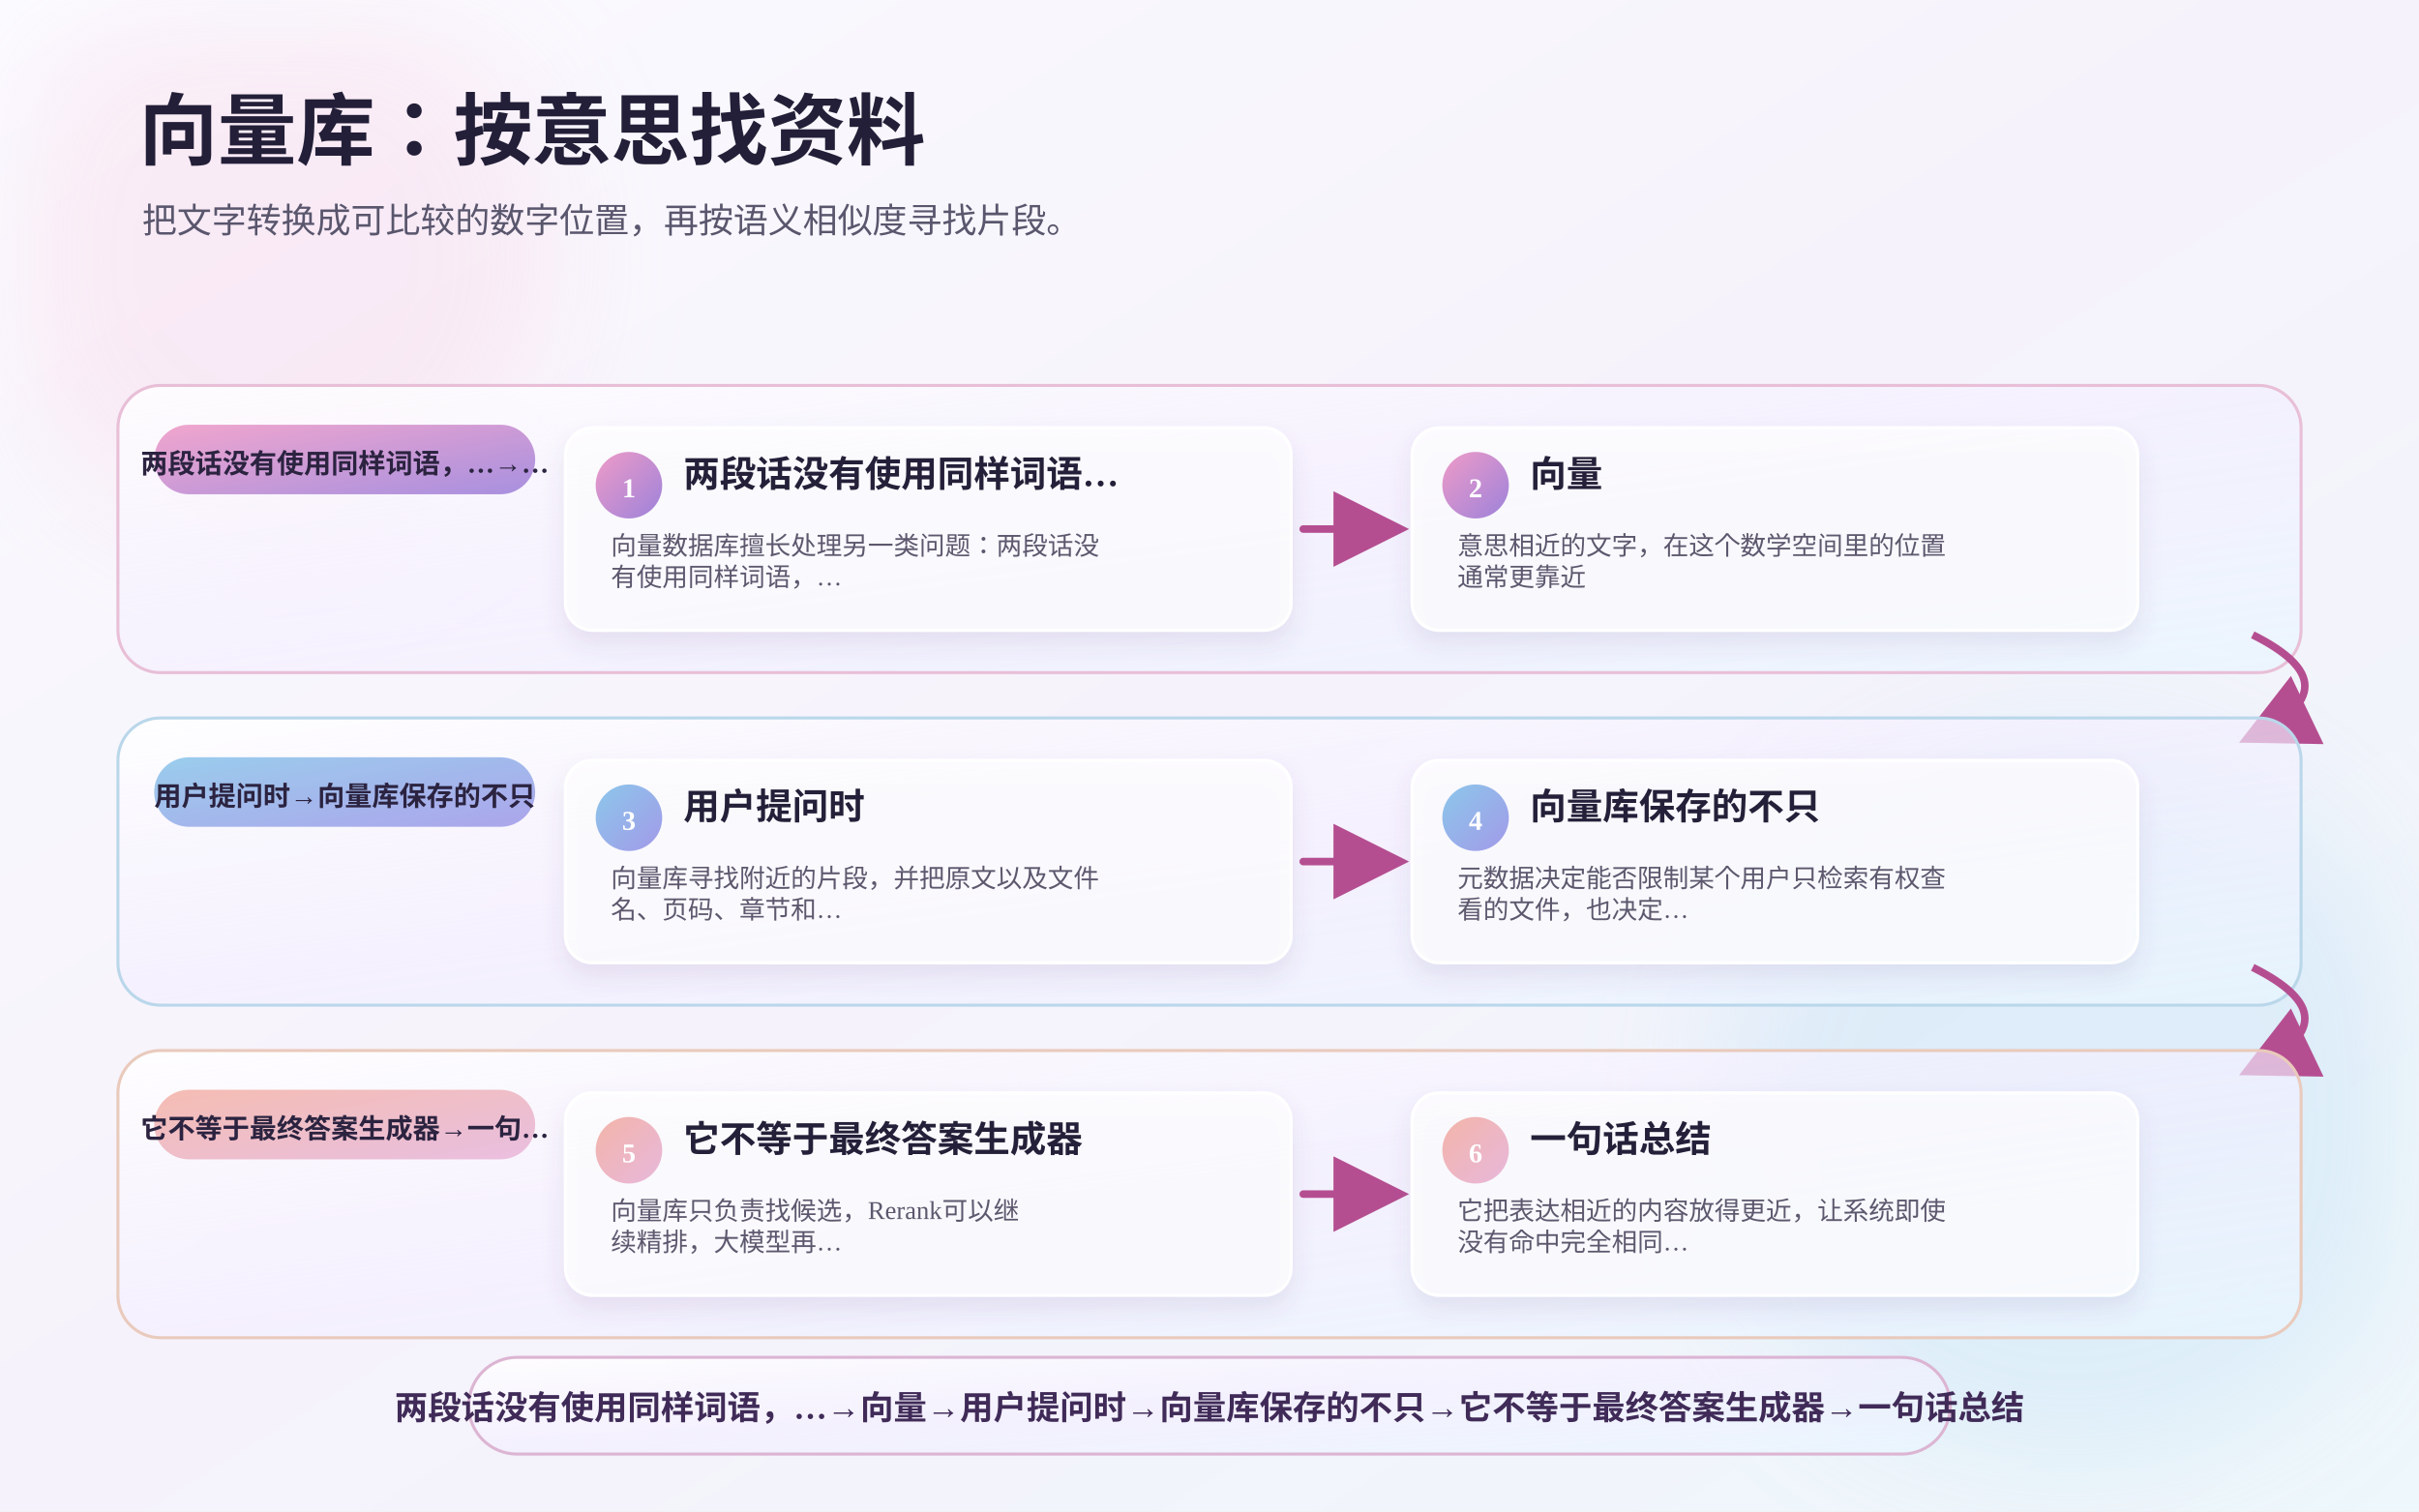
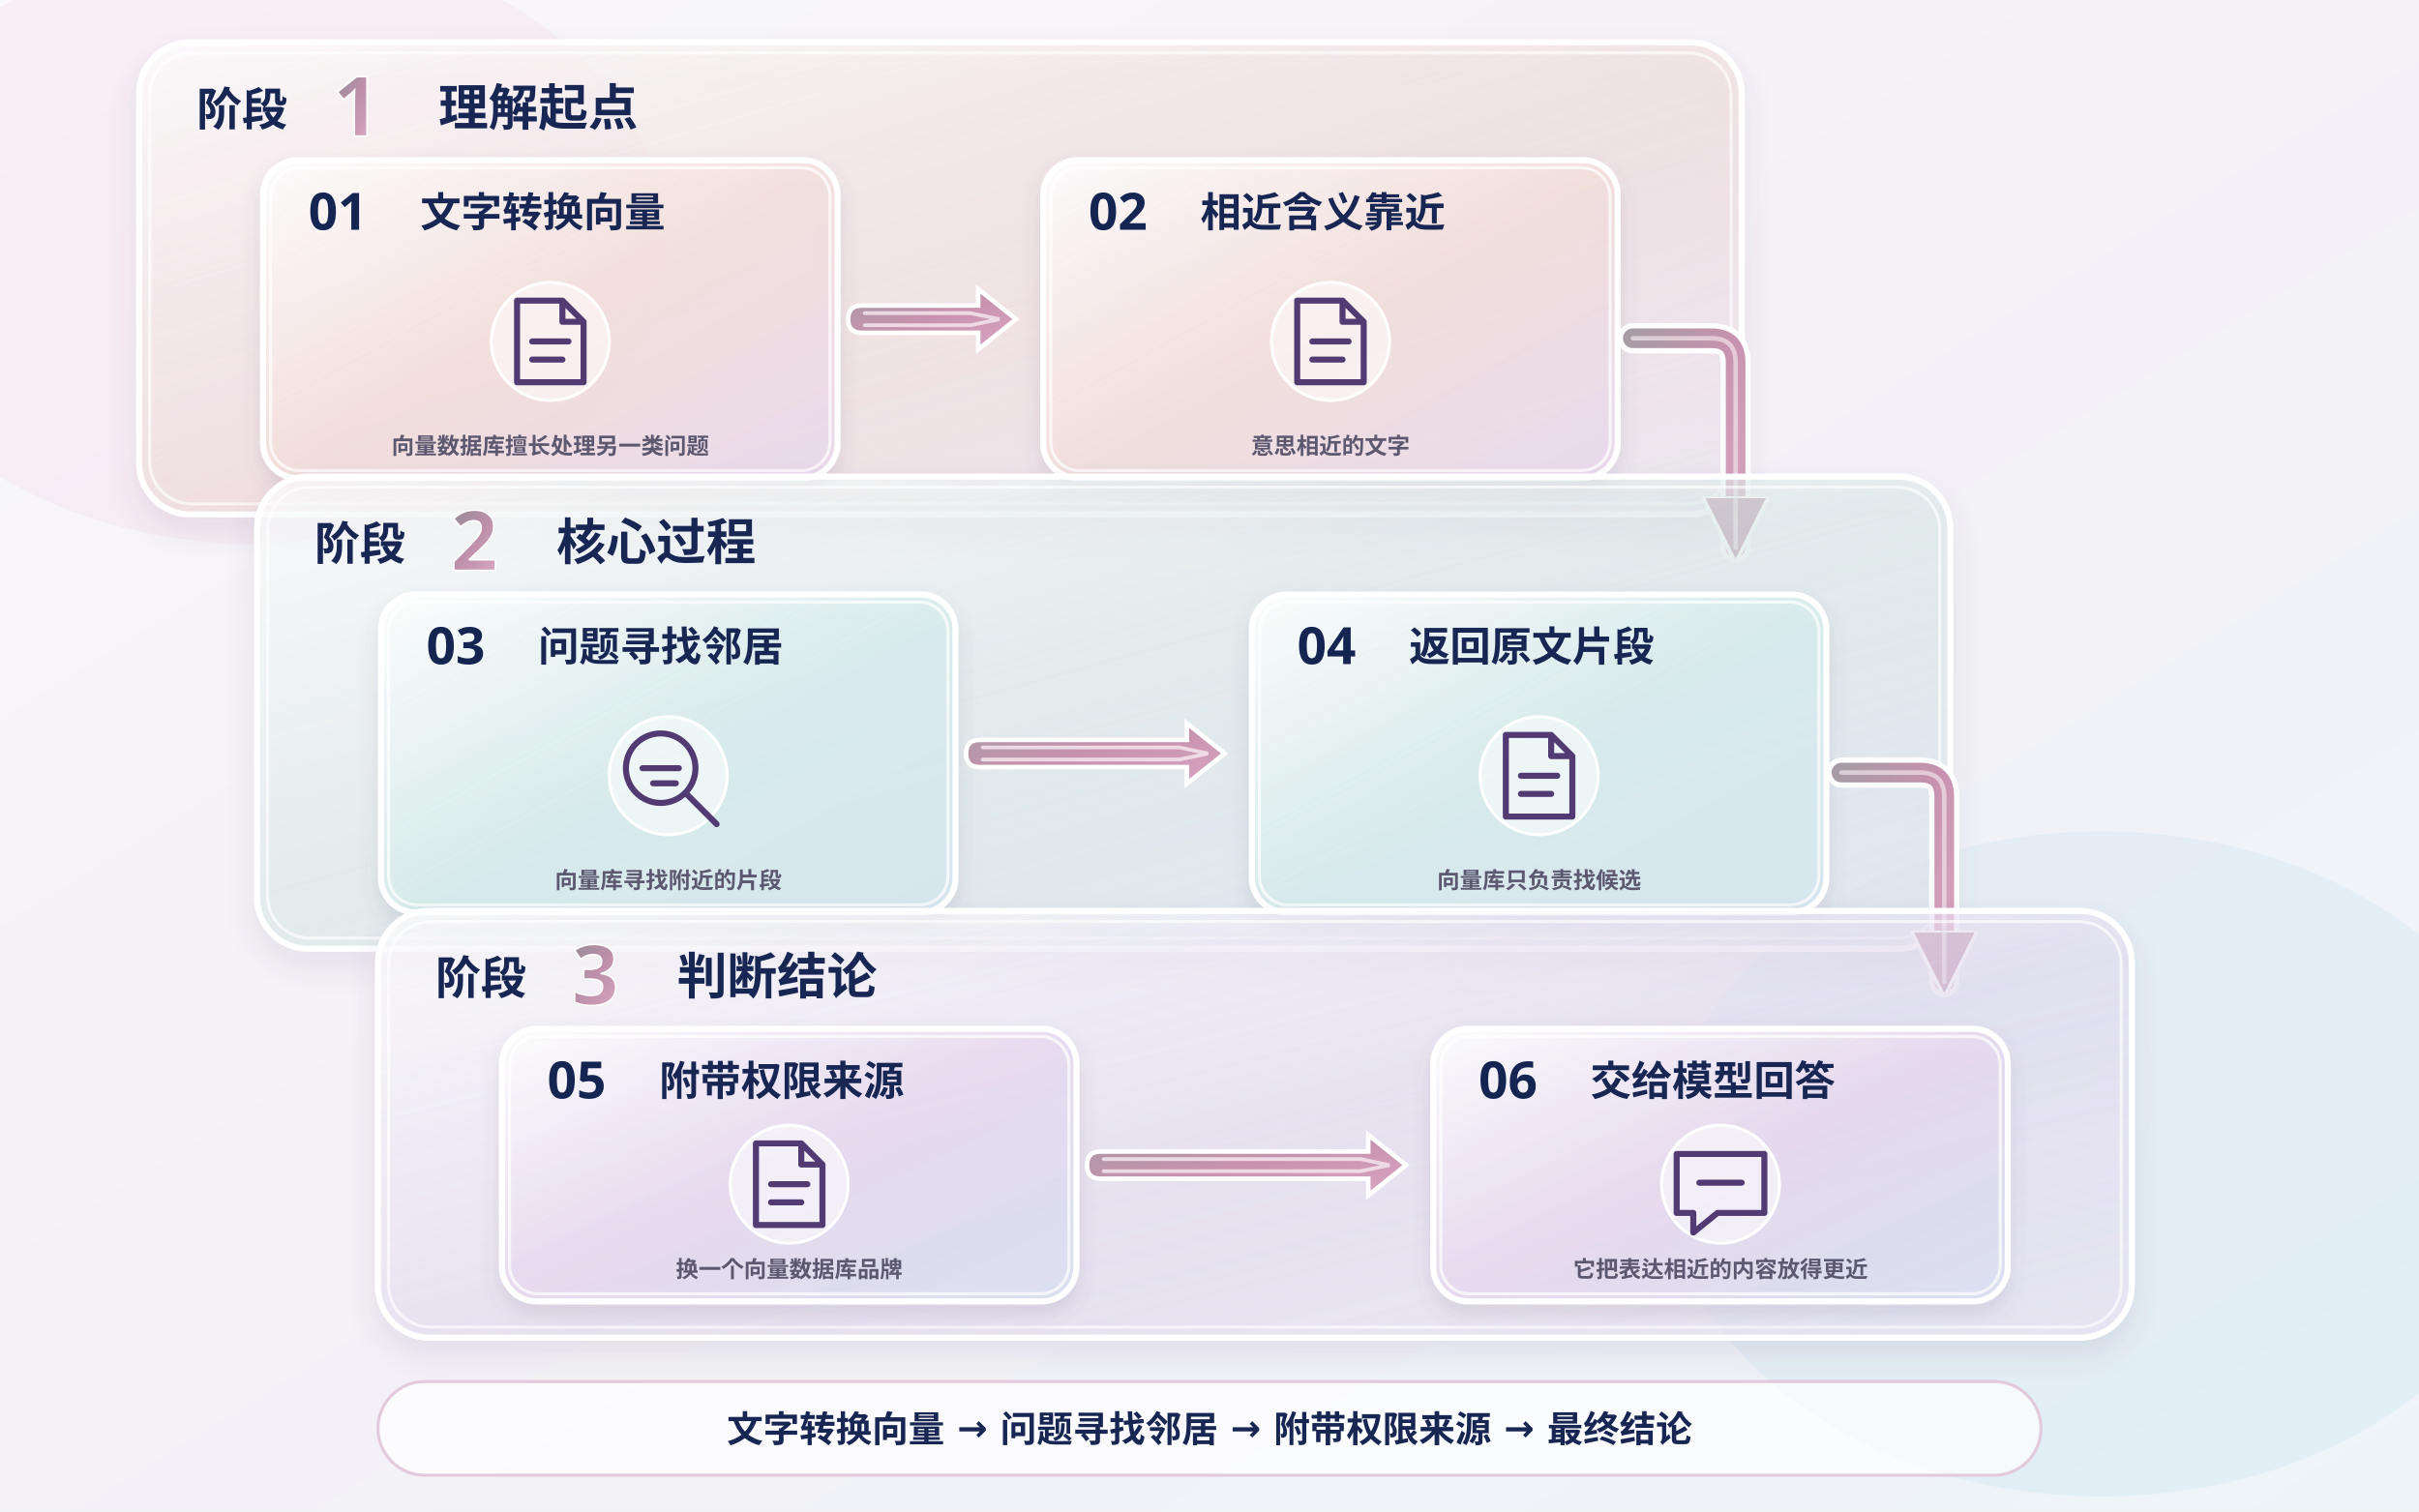
<svg xmlns="http://www.w3.org/2000/svg" width="1600" height="1000" viewBox="0 0 1600 1000">
  <defs>
    <linearGradient id="bg" x1="0" y1="0" x2="1" y2="1">
-       <stop offset="0" stop-color="#fbfbff" />
-       <stop offset=".48" stop-color="#f6f2fb" />
-       <stop offset="1" stop-color="#eef7fb" />
+       <stop stop-color="#f9f8fb" />
+       <stop offset=".48" stop-color="#f4f1f7" />
+       <stop offset="1" stop-color="#edf4f8" />
    </linearGradient>
-     <linearGradient id="pink" x1="0" y1="0" x2="1" y2="1">
-       <stop stop-color="#ef9bc7" />
-       <stop offset="1" stop-color="#9d82db" />
+     <linearGradient id="stageWarm" x1="0" y1="0" x2="1" y2="1">
+       <stop stop-color="#fff" stop-opacity=".76" />
+       <stop offset=".55" stop-color="#f0d9d6" stop-opacity=".48" />
+       <stop offset="1" stop-color="#eee7f3" stop-opacity=".66" />
    </linearGradient>
-     <linearGradient id="blue" x1="0" y1="0" x2="1" y2="1">
-       <stop stop-color="#8cc7eb" />
-       <stop offset="1" stop-color="#a29ae8" />
+     <linearGradient id="stageCool" x1="0" y1="0" x2="1" y2="1">
+       <stop stop-color="#fff" stop-opacity=".77" />
+       <stop offset=".55" stop-color="#d8e9e8" stop-opacity=".54" />
+       <stop offset="1" stop-color="#e0e6f2" stop-opacity=".65" />
    </linearGradient>
-     <linearGradient id="peach" x1="0" y1="0" x2="1" y2="1">
-       <stop stop-color="#f3b4a8" />
-       <stop offset="1" stop-color="#e8b8dc" />
+     <linearGradient id="stageViolet" x1="0" y1="0" x2="1" y2="1">
+       <stop stop-color="#fff" stop-opacity=".78" />
+       <stop offset=".55" stop-color="#e5ddf1" stop-opacity=".58" />
+       <stop offset="1" stop-color="#ece5f5" stop-opacity=".68" />
    </linearGradient>
-     <linearGradient id="glass" x1="0" y1="0" x2="1" y2="1">
-       <stop stop-color="#ffffff" stop-opacity=".88" />
-       <stop offset=".5" stop-color="#f4efff" stop-opacity=".65" />
-       <stop offset="1" stop-color="#e9f6ff" stop-opacity=".74" />
+     <linearGradient id="cardWarm" x1="0" y1="0" x2="1" y2="1">
+       <stop stop-color="#fff" stop-opacity=".91" />
+       <stop offset=".5" stop-color="#f6e1dd" stop-opacity=".75" />
+       <stop offset="1" stop-color="#e9d8ee" stop-opacity=".78" />
    </linearGradient>
+     <linearGradient id="cardMint" x1="0" y1="0" x2="1" y2="1">
+       <stop stop-color="#fff" stop-opacity=".92" />
+       <stop offset=".5" stop-color="#d9eeee" stop-opacity=".77" />
+       <stop offset="1" stop-color="#d8e8f1" stop-opacity=".78" />
+     </linearGradient>
+     <linearGradient id="cardViolet" x1="0" y1="0" x2="1" y2="1">
+       <stop stop-color="#fff" stop-opacity=".92" />
+       <stop offset=".5" stop-color="#e8daf0" stop-opacity=".78" />
+       <stop offset="1" stop-color="#d9e2f3" stop-opacity=".8" />
+     </linearGradient>
+     <linearGradient id="arrowGrad" x1="0" y1="0" x2="1" y2="1">
+       <stop stop-color="#a79ba5" />
+       <stop offset=".48" stop-color="#c792ad" />
+       <stop offset="1" stop-color="#d9a6c2" />
+     </linearGradient>
+     <linearGradient id="numberGrad" x1="0" y1="0" x2="1" y2="1">
+       <stop stop-color="#978d98" />
+       <stop offset=".5" stop-color="#bd8fa9" />
+       <stop offset="1" stop-color="#d7a5bf" />
+     </linearGradient>
+     <filter id="stageShadow" x="-20%" y="-20%" width="140%" height="150%">
+       <feDropShadow dx="0" dy="10" stdDeviation="9" flood-color="#5f5674" flood-opacity=".16" />
+     </filter>
    <filter id="shadow" x="-20%" y="-20%" width="140%" height="150%">
-       <feDropShadow dx="0" dy="8" stdDeviation="7" flood-color="#6b568f" flood-opacity=".15" />
+       <feDropShadow dx="0" dy="7" stdDeviation="6" flood-color="#665875" flood-opacity=".16" />
    </filter>
-     <filter id="soft" x="-30%" y="-30%" width="160%" height="160%">
-       <feGaussianBlur stdDeviation="42" />
-     </filter>
-     <marker id="arrow" markerWidth="10" markerHeight="10" refX="8" refY="5" orient="auto">
-       <path d="M0,0 L10,5 L0,10 Z" fill="#b54e91" />
+     <marker id="arrow" markerUnits="userSpaceOnUse" markerWidth="44" markerHeight="44" refX="34" refY="22" orient="auto">
+       <path d="M0 0L44 22L0 44Z" fill="#bd91aa" stroke="#fff" stroke-width="2.5" />
    </marker>
  </defs>
  <rect width="1600" height="1000" fill="url(#bg)" />
-   <circle cx="180" cy="170" r="190" fill="#f4add0" opacity=".18" filter="url(#soft)" />
-   <circle cx="1370" cy="730" r="240" fill="#87c8ec" opacity=".18" filter="url(#soft)" />
-   <text x="92" y="105" text-anchor="start" font-size="52" font-weight="760" fill="#231f38">
-     <tspan x="92" dy="0">向量库：按意思找资料</tspan>
-   </text>
-   <text x="94" y="154" text-anchor="start" font-size="23" font-weight="500" fill="#59566d">
-     <tspan x="94" dy="0">把文字转换成可比较的数字位置，再按语义相似度寻找片段。</tspan>
-   </text>
-   <rect x="78" y="255" width="1444" height="190" rx="28" fill="url(#glass)" stroke="#e8bfd7" stroke-width="2" />
-   <rect x="102" y="281" width="252" height="46" rx="23" fill="url(#pink)" opacity=".88" />
-   <text x="228" y="313" text-anchor="middle" font-size="18" font-weight="740" fill="#2b2340">
-     <tspan x="228" dy="0">两段话没有使用同样词语，…→…</tspan>
-   </text>
-   <rect x="374.0" y="283" width="480" height="134" rx="18" fill="#ffffff" fill-opacity=".74" stroke="#ffffff" stroke-width="2" filter="url(#shadow)" />
-   <circle cx="416.0" cy="321" r="22" fill="url(#pink)" />
-   <text x="416.0" y="329" text-anchor="middle" font-size="18" font-weight="800" fill="#ffffff">
-     <tspan x="416.0" dy="0">1</tspan>
-   </text>
-   <text x="452.0" y="322" text-anchor="start" font-size="24" font-weight="760" fill="#252039">
-     <tspan x="452.0" dy="0">两段话没有使用同样词语…</tspan>
-   </text>
-   <text x="404.0" y="367" text-anchor="start" font-size="17" font-weight="480" fill="#5d586e">
-     <tspan x="404.0" dy="0">向量数据库擅长处理另一类问题：两段话没</tspan>
-     <tspan x="404.0" dy="20.74">有使用同样词语，…</tspan>
-   </text>
-   <path d="M 862.0 350 L 922.0 350" stroke="#b54e91" stroke-width="5" stroke-linecap="round" marker-end="url(#arrow)" />
-   <rect x="934.0" y="283" width="480" height="134" rx="18" fill="#ffffff" fill-opacity=".74" stroke="#ffffff" stroke-width="2" filter="url(#shadow)" />
-   <circle cx="976.0" cy="321" r="22" fill="url(#pink)" />
-   <text x="976.0" y="329" text-anchor="middle" font-size="18" font-weight="800" fill="#ffffff">
-     <tspan x="976.0" dy="0">2</tspan>
-   </text>
-   <text x="1012.0" y="322" text-anchor="start" font-size="24" font-weight="760" fill="#252039">
-     <tspan x="1012.0" dy="0">向量</tspan>
-   </text>
-   <text x="964.0" y="367" text-anchor="start" font-size="17" font-weight="480" fill="#5d586e">
-     <tspan x="964.0" dy="0">意思相近的文字，在这个数学空间里的位置</tspan>
-     <tspan x="964.0" dy="20.74">通常更靠近</tspan>
-   </text>
-   <path d="M 1490 420 C 1536 443,1536 465,1490 487" fill="none" stroke="#b54e91" stroke-width="5" marker-end="url(#arrow)" />
-   <rect x="78" y="475" width="1444" height="190" rx="28" fill="url(#glass)" stroke="#bad7ea" stroke-width="2" />
-   <rect x="102" y="501" width="252" height="46" rx="23" fill="url(#blue)" opacity=".88" />
-   <text x="228" y="533" text-anchor="middle" font-size="18" font-weight="740" fill="#2b2340">
-     <tspan x="228" dy="0">用户提问时→向量库保存的不只</tspan>
-   </text>
-   <rect x="374.0" y="503" width="480" height="134" rx="18" fill="#ffffff" fill-opacity=".74" stroke="#ffffff" stroke-width="2" filter="url(#shadow)" />
-   <circle cx="416.0" cy="541" r="22" fill="url(#blue)" />
-   <text x="416.0" y="549" text-anchor="middle" font-size="18" font-weight="800" fill="#ffffff">
-     <tspan x="416.0" dy="0">3</tspan>
-   </text>
-   <text x="452.0" y="542" text-anchor="start" font-size="24" font-weight="760" fill="#252039">
-     <tspan x="452.0" dy="0">用户提问时</tspan>
-   </text>
-   <text x="404.0" y="587" text-anchor="start" font-size="17" font-weight="480" fill="#5d586e">
-     <tspan x="404.0" dy="0">向量库寻找附近的片段，并把原文以及文件</tspan>
-     <tspan x="404.0" dy="20.74">名、页码、章节和…</tspan>
-   </text>
-   <path d="M 862.0 570 L 922.0 570" stroke="#b54e91" stroke-width="5" stroke-linecap="round" marker-end="url(#arrow)" />
-   <rect x="934.0" y="503" width="480" height="134" rx="18" fill="#ffffff" fill-opacity=".74" stroke="#ffffff" stroke-width="2" filter="url(#shadow)" />
-   <circle cx="976.0" cy="541" r="22" fill="url(#blue)" />
-   <text x="976.0" y="549" text-anchor="middle" font-size="18" font-weight="800" fill="#ffffff">
-     <tspan x="976.0" dy="0">4</tspan>
-   </text>
-   <text x="1012.0" y="542" text-anchor="start" font-size="24" font-weight="760" fill="#252039">
-     <tspan x="1012.0" dy="0">向量库保存的不只</tspan>
-   </text>
-   <text x="964.0" y="587" text-anchor="start" font-size="17" font-weight="480" fill="#5d586e">
-     <tspan x="964.0" dy="0">元数据决定能否限制某个用户只检索有权查</tspan>
-     <tspan x="964.0" dy="20.74">看的文件，也决定…</tspan>
-   </text>
-   <path d="M 1490 640 C 1536 663,1536 685,1490 707" fill="none" stroke="#b54e91" stroke-width="5" marker-end="url(#arrow)" />
-   <rect x="78" y="695" width="1444" height="190" rx="28" fill="url(#glass)" stroke="#e9cabc" stroke-width="2" />
-   <rect x="102" y="721" width="252" height="46" rx="23" fill="url(#peach)" opacity=".88" />
-   <text x="228" y="753" text-anchor="middle" font-size="18" font-weight="740" fill="#2b2340">
-     <tspan x="228" dy="0">它不等于最终答案生成器→一句…</tspan>
-   </text>
-   <rect x="374.0" y="723" width="480" height="134" rx="18" fill="#ffffff" fill-opacity=".74" stroke="#ffffff" stroke-width="2" filter="url(#shadow)" />
-   <circle cx="416.0" cy="761" r="22" fill="url(#peach)" />
-   <text x="416.0" y="769" text-anchor="middle" font-size="18" font-weight="800" fill="#ffffff">
-     <tspan x="416.0" dy="0">5</tspan>
-   </text>
-   <text x="452.0" y="762" text-anchor="start" font-size="24" font-weight="760" fill="#252039">
-     <tspan x="452.0" dy="0">它不等于最终答案生成器</tspan>
-   </text>
-   <text x="404.0" y="807" text-anchor="start" font-size="17" font-weight="480" fill="#5d586e">
-     <tspan x="404.0" dy="0">向量库只负责找候选，Rerank可以继</tspan>
-     <tspan x="404.0" dy="20.74">续精排，大模型再…</tspan>
-   </text>
-   <path d="M 862.0 790 L 922.0 790" stroke="#b54e91" stroke-width="5" stroke-linecap="round" marker-end="url(#arrow)" />
-   <rect x="934.0" y="723" width="480" height="134" rx="18" fill="#ffffff" fill-opacity=".74" stroke="#ffffff" stroke-width="2" filter="url(#shadow)" />
-   <circle cx="976.0" cy="761" r="22" fill="url(#peach)" />
-   <text x="976.0" y="769" text-anchor="middle" font-size="18" font-weight="800" fill="#ffffff">
-     <tspan x="976.0" dy="0">6</tspan>
-   </text>
-   <text x="1012.0" y="762" text-anchor="start" font-size="24" font-weight="760" fill="#252039">
-     <tspan x="1012.0" dy="0">一句话总结</tspan>
-   </text>
-   <text x="964.0" y="807" text-anchor="start" font-size="17" font-weight="480" fill="#5d586e">
-     <tspan x="964.0" dy="0">它把表达相近的内容放得更近，让系统即使</tspan>
-     <tspan x="964.0" dy="20.74">没有命中完全相同…</tspan>
-   </text>
-   <rect x="310" y="898" width="980" height="64" rx="32" fill="url(#glass)" stroke="#dcb5d3" stroke-width="2" />
-   <text x="800" y="939" text-anchor="middle" font-size="22" font-weight="760" fill="#402b58">
-     <tspan x="800" dy="0">两段话没有使用同样词语，…→向量→用户提问时→向量库保存的不只→它不等于最终答案生成器→一句话总结</tspan>
-   </text>
+   <ellipse cx="170" cy="160" rx="270" ry="200" fill="#eeb9d0" opacity=".14" />
+   <ellipse cx="1390" cy="770" rx="290" ry="220" fill="#9acfe4" opacity=".14" />
+   <g filter="url(#stageShadow)">
+     <rect x="92" y="28.0" width="1060" height="312.333" rx="34" fill="url(#stageWarm)" stroke="#fff" stroke-width="4" />
+     <rect x="99" y="35.0" width="1046" height="298.333" rx="28" fill="none" stroke="#fff" stroke-opacity=".66" stroke-width="2" />
+   </g>
+   <text x="130" y="83.0" text-anchor="start" font-family="Noto Sans SC, Microsoft YaHei, sans-serif" font-size="30" font-weight="850" fill="#172653">阶段</text>
+   <text x="220" y="90.0" font-family="Noto Sans SC, Microsoft YaHei, sans-serif" font-size="55" font-weight="950" fill="url(#numberGrad)" stroke="#fff" stroke-width="1">1</text>
+   <text x="290" y="83.0" text-anchor="start" font-family="Noto Sans SC, Microsoft YaHei, sans-serif" font-size="33" font-weight="900" fill="#172653">理解起点</text>
+   <g filter="url(#shadow)">
+     <rect x="174" y="106.0" width="380" height="210.333" rx="23" fill="url(#cardWarm)" stroke="#fff" stroke-width="4" />
+     <rect x="179" y="111.0" width="370" height="200.333" rx="19" fill="none" stroke="#fff" stroke-opacity=".72" stroke-width="2" />
+   </g>
+   <text x="204" y="152.0" text-anchor="start" font-family="Noto Sans SC, Microsoft YaHei, sans-serif" font-size="34" font-weight="900" fill="#142552">01</text>
+   <text x="278" y="150.0" text-anchor="start" font-family="Noto Sans SC, Microsoft YaHei, sans-serif" font-size="27" font-weight="850" fill="#172653">文字转换向量</text>
+   <circle cx="364.0" cy="225.89" r="39" fill="#fff" fill-opacity=".54" stroke="#fff" stroke-width="2" />
+   <path d="M342.0,198.89h30l14,14v40h-44z M372.0,198.89v14h14 M352.0,225.89h24 M352.0,237.89h20" fill="none" stroke="#513b72" stroke-width="4" stroke-linecap="round" stroke-linejoin="round" />
+   <text x="364.0" y="300.333" text-anchor="middle" font-family="Noto Sans SC, Microsoft YaHei, sans-serif" font-size="15" font-weight="580" fill="#5c5870">向量数据库擅长处理另一类问题</text>
+   <g filter="url(#shadow)">
+     <rect x="690" y="106.0" width="380" height="210.333" rx="23" fill="url(#cardWarm)" stroke="#fff" stroke-width="4" />
+     <rect x="695" y="111.0" width="370" height="200.333" rx="19" fill="none" stroke="#fff" stroke-opacity=".72" stroke-width="2" />
+   </g>
+   <text x="720" y="152.0" text-anchor="start" font-family="Noto Sans SC, Microsoft YaHei, sans-serif" font-size="34" font-weight="900" fill="#142552">02</text>
+   <text x="794" y="150.0" text-anchor="start" font-family="Noto Sans SC, Microsoft YaHei, sans-serif" font-size="27" font-weight="850" fill="#172653">相近含义靠近</text>
+   <circle cx="880.0" cy="225.89" r="39" fill="#fff" fill-opacity=".54" stroke="#fff" stroke-width="2" />
+   <path d="M858.0,198.89h30l14,14v40h-44z M888.0,198.89v14h14 M868.0,225.89h24 M868.0,237.89h20" fill="none" stroke="#513b72" stroke-width="4" stroke-linecap="round" stroke-linejoin="round" />
+   <text x="880.0" y="300.333" text-anchor="middle" font-family="Noto Sans SC, Microsoft YaHei, sans-serif" font-size="15" font-weight="580" fill="#5c5870">意思相近的文字</text>
+   <g>
+     <path d="M570 202.167 H647 V191.167 L672 211.167 L647 231.167 V220.167 H570         Q561 220.167 561 211.167 Q561 202.167 570 202.167 Z" fill="url(#arrowGrad)" stroke="#fff" stroke-width="3" />
+     <path d="M572 207.167 H642 L661 211.167 L642 215.167 H572" fill="none" stroke="#f5e8ef" stroke-opacity=".82" stroke-width="2.5" stroke-linecap="round" />
+   </g>
+   <g>
+     <path d="M1080 223.787 H1132 Q1148 223.787 1148 239.787 V362.333" fill="none" stroke="#fff" stroke-opacity=".92" stroke-width="20" stroke-linecap="round" stroke-linejoin="round" />
+     <path d="M1080 223.787 H1132 Q1148 223.787 1148 239.787 V362.333" fill="none" stroke="url(#arrowGrad)" stroke-width="13" stroke-linecap="round" stroke-linejoin="round" marker-end="url(#arrow)" />
+     <path d="M1080 223.787 H1132 Q1148 223.787 1148 239.787 V362.333" fill="none" stroke="#f5e8ef" stroke-opacity=".64" stroke-width="3" stroke-linecap="round" stroke-linejoin="round" />
+   </g>
+   <g filter="url(#stageShadow)">
+     <rect x="170" y="315.333" width="1120" height="312.333" rx="34" fill="url(#stageCool)" stroke="#fff" stroke-width="4" />
+     <rect x="177" y="322.333" width="1106" height="298.333" rx="28" fill="none" stroke="#fff" stroke-opacity=".66" stroke-width="2" />
+   </g>
+   <text x="208" y="370.333" text-anchor="start" font-family="Noto Sans SC, Microsoft YaHei, sans-serif" font-size="30" font-weight="850" fill="#172653">阶段</text>
+   <text x="298" y="377.333" font-family="Noto Sans SC, Microsoft YaHei, sans-serif" font-size="55" font-weight="950" fill="url(#numberGrad)" stroke="#fff" stroke-width="1">2</text>
+   <text x="368" y="370.333" text-anchor="start" font-family="Noto Sans SC, Microsoft YaHei, sans-serif" font-size="33" font-weight="900" fill="#172653">核心过程</text>
+   <g filter="url(#shadow)">
+     <rect x="252" y="393.333" width="380" height="210.333" rx="23" fill="url(#cardMint)" stroke="#fff" stroke-width="4" />
+     <rect x="257" y="398.333" width="370" height="200.333" rx="19" fill="none" stroke="#fff" stroke-opacity=".72" stroke-width="2" />
+   </g>
+   <text x="282" y="439.333" text-anchor="start" font-family="Noto Sans SC, Microsoft YaHei, sans-serif" font-size="34" font-weight="900" fill="#142552">03</text>
+   <text x="356" y="437.333" text-anchor="start" font-family="Noto Sans SC, Microsoft YaHei, sans-serif" font-size="27" font-weight="850" fill="#172653">问题寻找邻居</text>
+   <circle cx="442.0" cy="513.223" r="39" fill="#fff" fill-opacity=".54" stroke="#fff" stroke-width="2" />
+   <circle cx="437.0" cy="508.223" r="23" fill="none" stroke="#513b72" stroke-width="4" stroke-linecap="round" stroke-linejoin="round" />
+   <path d="M454.0,525.223l20,20 M425.0,508.223h24 M432.0,518.223h15" fill="none" stroke="#513b72" stroke-width="4" stroke-linecap="round" stroke-linejoin="round" />
+   <text x="442.0" y="587.667" text-anchor="middle" font-family="Noto Sans SC, Microsoft YaHei, sans-serif" font-size="15" font-weight="580" fill="#5c5870">向量库寻找附近的片段</text>
+   <g filter="url(#shadow)">
+     <rect x="828" y="393.333" width="380" height="210.333" rx="23" fill="url(#cardMint)" stroke="#fff" stroke-width="4" />
+     <rect x="833" y="398.333" width="370" height="200.333" rx="19" fill="none" stroke="#fff" stroke-opacity=".72" stroke-width="2" />
+   </g>
+   <text x="858" y="439.333" text-anchor="start" font-family="Noto Sans SC, Microsoft YaHei, sans-serif" font-size="34" font-weight="900" fill="#142552">04</text>
+   <text x="932" y="437.333" text-anchor="start" font-family="Noto Sans SC, Microsoft YaHei, sans-serif" font-size="27" font-weight="850" fill="#172653">返回原文片段</text>
+   <circle cx="1018.0" cy="513.223" r="39" fill="#fff" fill-opacity=".54" stroke="#fff" stroke-width="2" />
+   <path d="M996.0,486.223h30l14,14v40h-44z M1026.0,486.223v14h14 M1006.0,513.223h24 M1006.0,525.223h20" fill="none" stroke="#513b72" stroke-width="4" stroke-linecap="round" stroke-linejoin="round" />
+   <text x="1018.0" y="587.667" text-anchor="middle" font-family="Noto Sans SC, Microsoft YaHei, sans-serif" font-size="15" font-weight="580" fill="#5c5870">向量库只负责找候选</text>
+   <g>
+     <path d="M648 489.5 H785 V478.5 L810 498.5 L785 518.5 V507.5 H648         Q639 507.5 639 498.5 Q639 489.5 648 489.5 Z" fill="url(#arrowGrad)" stroke="#fff" stroke-width="3" />
+     <path d="M650 494.5 H780 L799 498.5 L780 502.5 H650" fill="none" stroke="#f5e8ef" stroke-opacity=".82" stroke-width="2.5" stroke-linecap="round" />
+   </g>
+   <g>
+     <path d="M1218 511.12 H1270 Q1286 511.12 1286 527.12 V649.667" fill="none" stroke="#fff" stroke-opacity=".92" stroke-width="20" stroke-linecap="round" stroke-linejoin="round" />
+     <path d="M1218 511.12 H1270 Q1286 511.12 1286 527.12 V649.667" fill="none" stroke="url(#arrowGrad)" stroke-width="13" stroke-linecap="round" stroke-linejoin="round" marker-end="url(#arrow)" />
+     <path d="M1218 511.12 H1270 Q1286 511.12 1286 527.12 V649.667" fill="none" stroke="#f5e8ef" stroke-opacity=".64" stroke-width="3" stroke-linecap="round" stroke-linejoin="round" />
+   </g>
+   <g filter="url(#stageShadow)">
+     <rect x="250" y="602.667" width="1160" height="282.333" rx="34" fill="url(#stageViolet)" stroke="#fff" stroke-width="4" />
+     <rect x="257" y="609.667" width="1146" height="268.333" rx="28" fill="none" stroke="#fff" stroke-opacity=".66" stroke-width="2" />
+   </g>
+   <text x="288" y="657.667" text-anchor="start" font-family="Noto Sans SC, Microsoft YaHei, sans-serif" font-size="30" font-weight="850" fill="#172653">阶段</text>
+   <text x="378" y="664.667" font-family="Noto Sans SC, Microsoft YaHei, sans-serif" font-size="55" font-weight="950" fill="url(#numberGrad)" stroke="#fff" stroke-width="1">3</text>
+   <text x="448" y="657.667" text-anchor="start" font-family="Noto Sans SC, Microsoft YaHei, sans-serif" font-size="33" font-weight="900" fill="#172653">判断结论</text>
+   <g filter="url(#shadow)">
+     <rect x="332" y="680.667" width="380" height="180.333" rx="23" fill="url(#cardViolet)" stroke="#fff" stroke-width="4" />
+     <rect x="337" y="685.667" width="370" height="170.333" rx="19" fill="none" stroke="#fff" stroke-opacity=".72" stroke-width="2" />
+   </g>
+   <text x="362" y="726.667" text-anchor="start" font-family="Noto Sans SC, Microsoft YaHei, sans-serif" font-size="34" font-weight="900" fill="#142552">05</text>
+   <text x="436" y="724.667" text-anchor="start" font-family="Noto Sans SC, Microsoft YaHei, sans-serif" font-size="27" font-weight="850" fill="#172653">附带权限来源</text>
+   <circle cx="522.0" cy="783.457" r="39" fill="#fff" fill-opacity=".54" stroke="#fff" stroke-width="2" />
+   <path d="M500.0,756.457h30l14,14v40h-44z M530.0,756.457v14h14 M510.0,783.457h24 M510.0,795.457h20" fill="none" stroke="#513b72" stroke-width="4" stroke-linecap="round" stroke-linejoin="round" />
+   <text x="522.0" y="845.0" text-anchor="middle" font-family="Noto Sans SC, Microsoft YaHei, sans-serif" font-size="15" font-weight="580" fill="#5c5870">换一个向量数据库品牌</text>
+   <g filter="url(#shadow)">
+     <rect x="948" y="680.667" width="380" height="180.333" rx="23" fill="url(#cardViolet)" stroke="#fff" stroke-width="4" />
+     <rect x="953" y="685.667" width="370" height="170.333" rx="19" fill="none" stroke="#fff" stroke-opacity=".72" stroke-width="2" />
+   </g>
+   <text x="978" y="726.667" text-anchor="start" font-family="Noto Sans SC, Microsoft YaHei, sans-serif" font-size="34" font-weight="900" fill="#142552">06</text>
+   <text x="1052" y="724.667" text-anchor="start" font-family="Noto Sans SC, Microsoft YaHei, sans-serif" font-size="27" font-weight="850" fill="#172653">交给模型回答</text>
+   <circle cx="1138.0" cy="783.457" r="39" fill="#fff" fill-opacity=".54" stroke="#fff" stroke-width="2" />
+   <path d="M1109.0,763.457h58v39h-31l-16,13v-13h-11z M1124.0,782.457h28" fill="none" stroke="#513b72" stroke-width="4" stroke-linecap="round" stroke-linejoin="round" />
+   <text x="1138.0" y="845.0" text-anchor="middle" font-family="Noto Sans SC, Microsoft YaHei, sans-serif" font-size="15" font-weight="580" fill="#5c5870">它把表达相近的内容放得更近</text>
+   <g>
+     <path d="M728 761.833 H905 V750.833 L930 770.833 L905 790.833 V779.833 H728         Q719 779.833 719 770.833 Q719 761.833 728 761.833 Z" fill="url(#arrowGrad)" stroke="#fff" stroke-width="3" />
+     <path d="M730 766.833 H900 L919 770.833 L900 774.833 H730" fill="none" stroke="#f5e8ef" stroke-opacity=".82" stroke-width="2.5" stroke-linecap="round" />
+   </g>
+   <rect x="250" y="914" width="1100" height="62" rx="31" fill="#fff" fill-opacity=".72" stroke="#e2c9db" stroke-width="2" />
+   <text x="800" y="954" text-anchor="middle" font-family="Noto Sans SC, Microsoft YaHei, sans-serif" font-size="24" font-weight="850" fill="#172653">文字转换向量  →  问题寻找邻居  →  附带权限来源  →  最终结论</text>
</svg>
